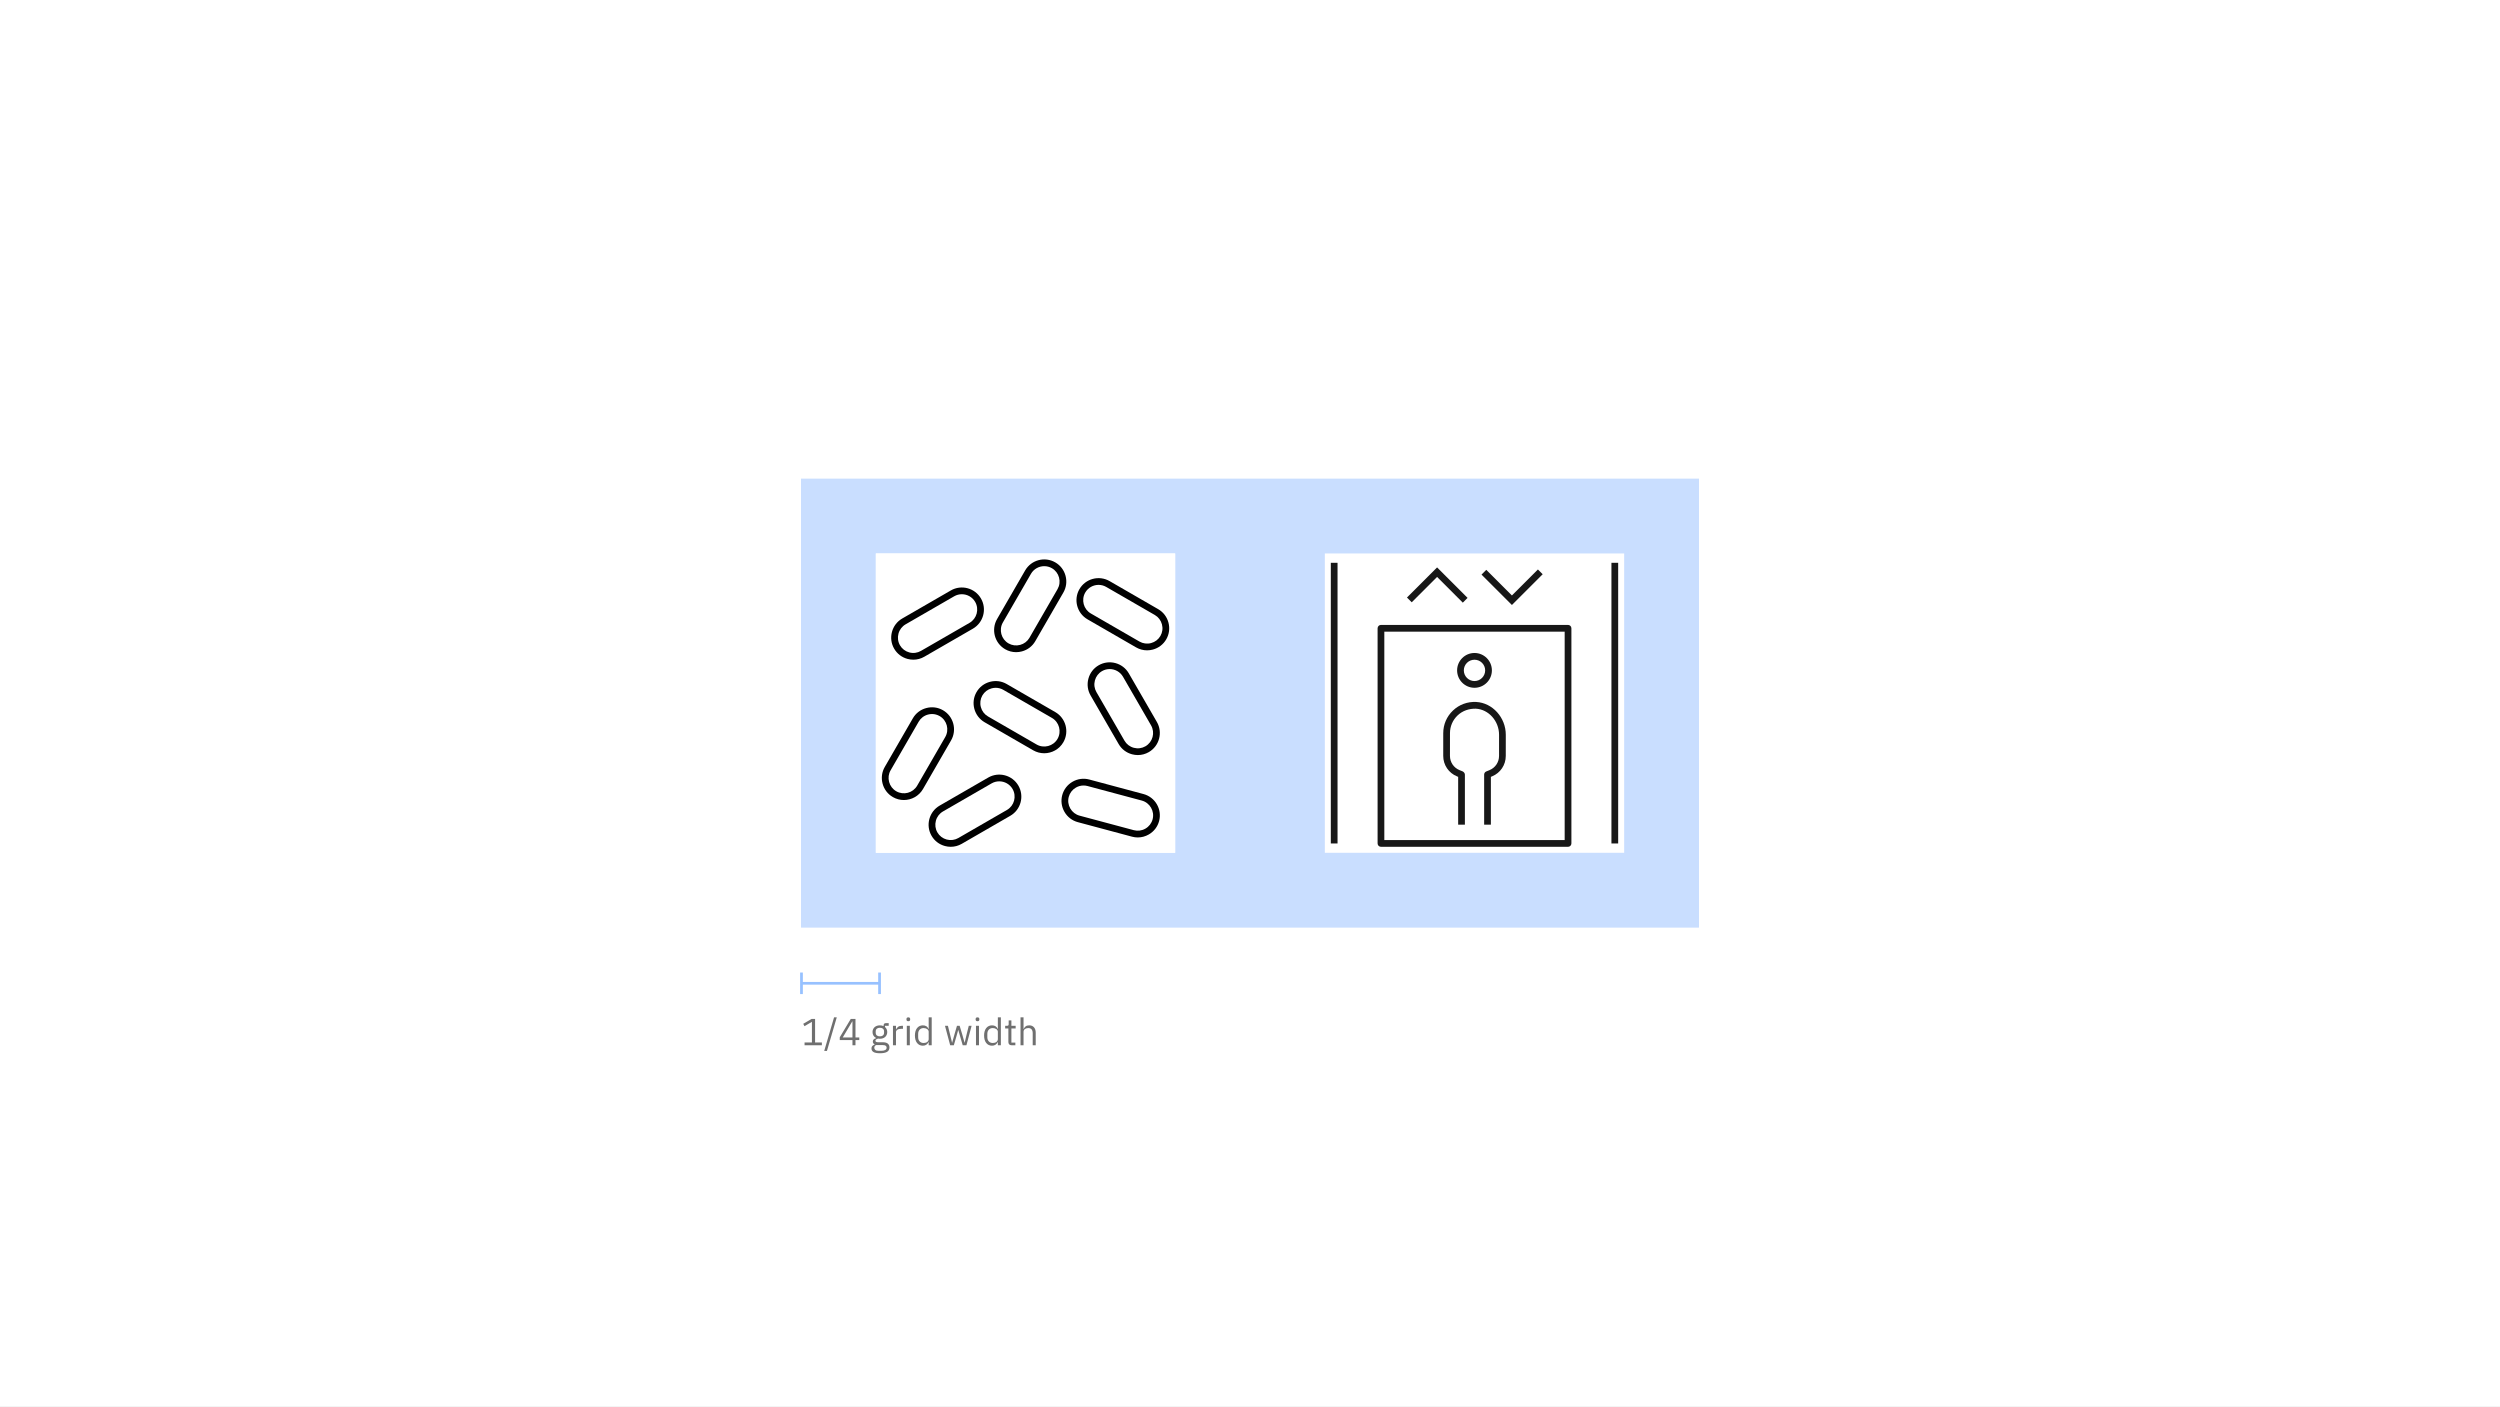
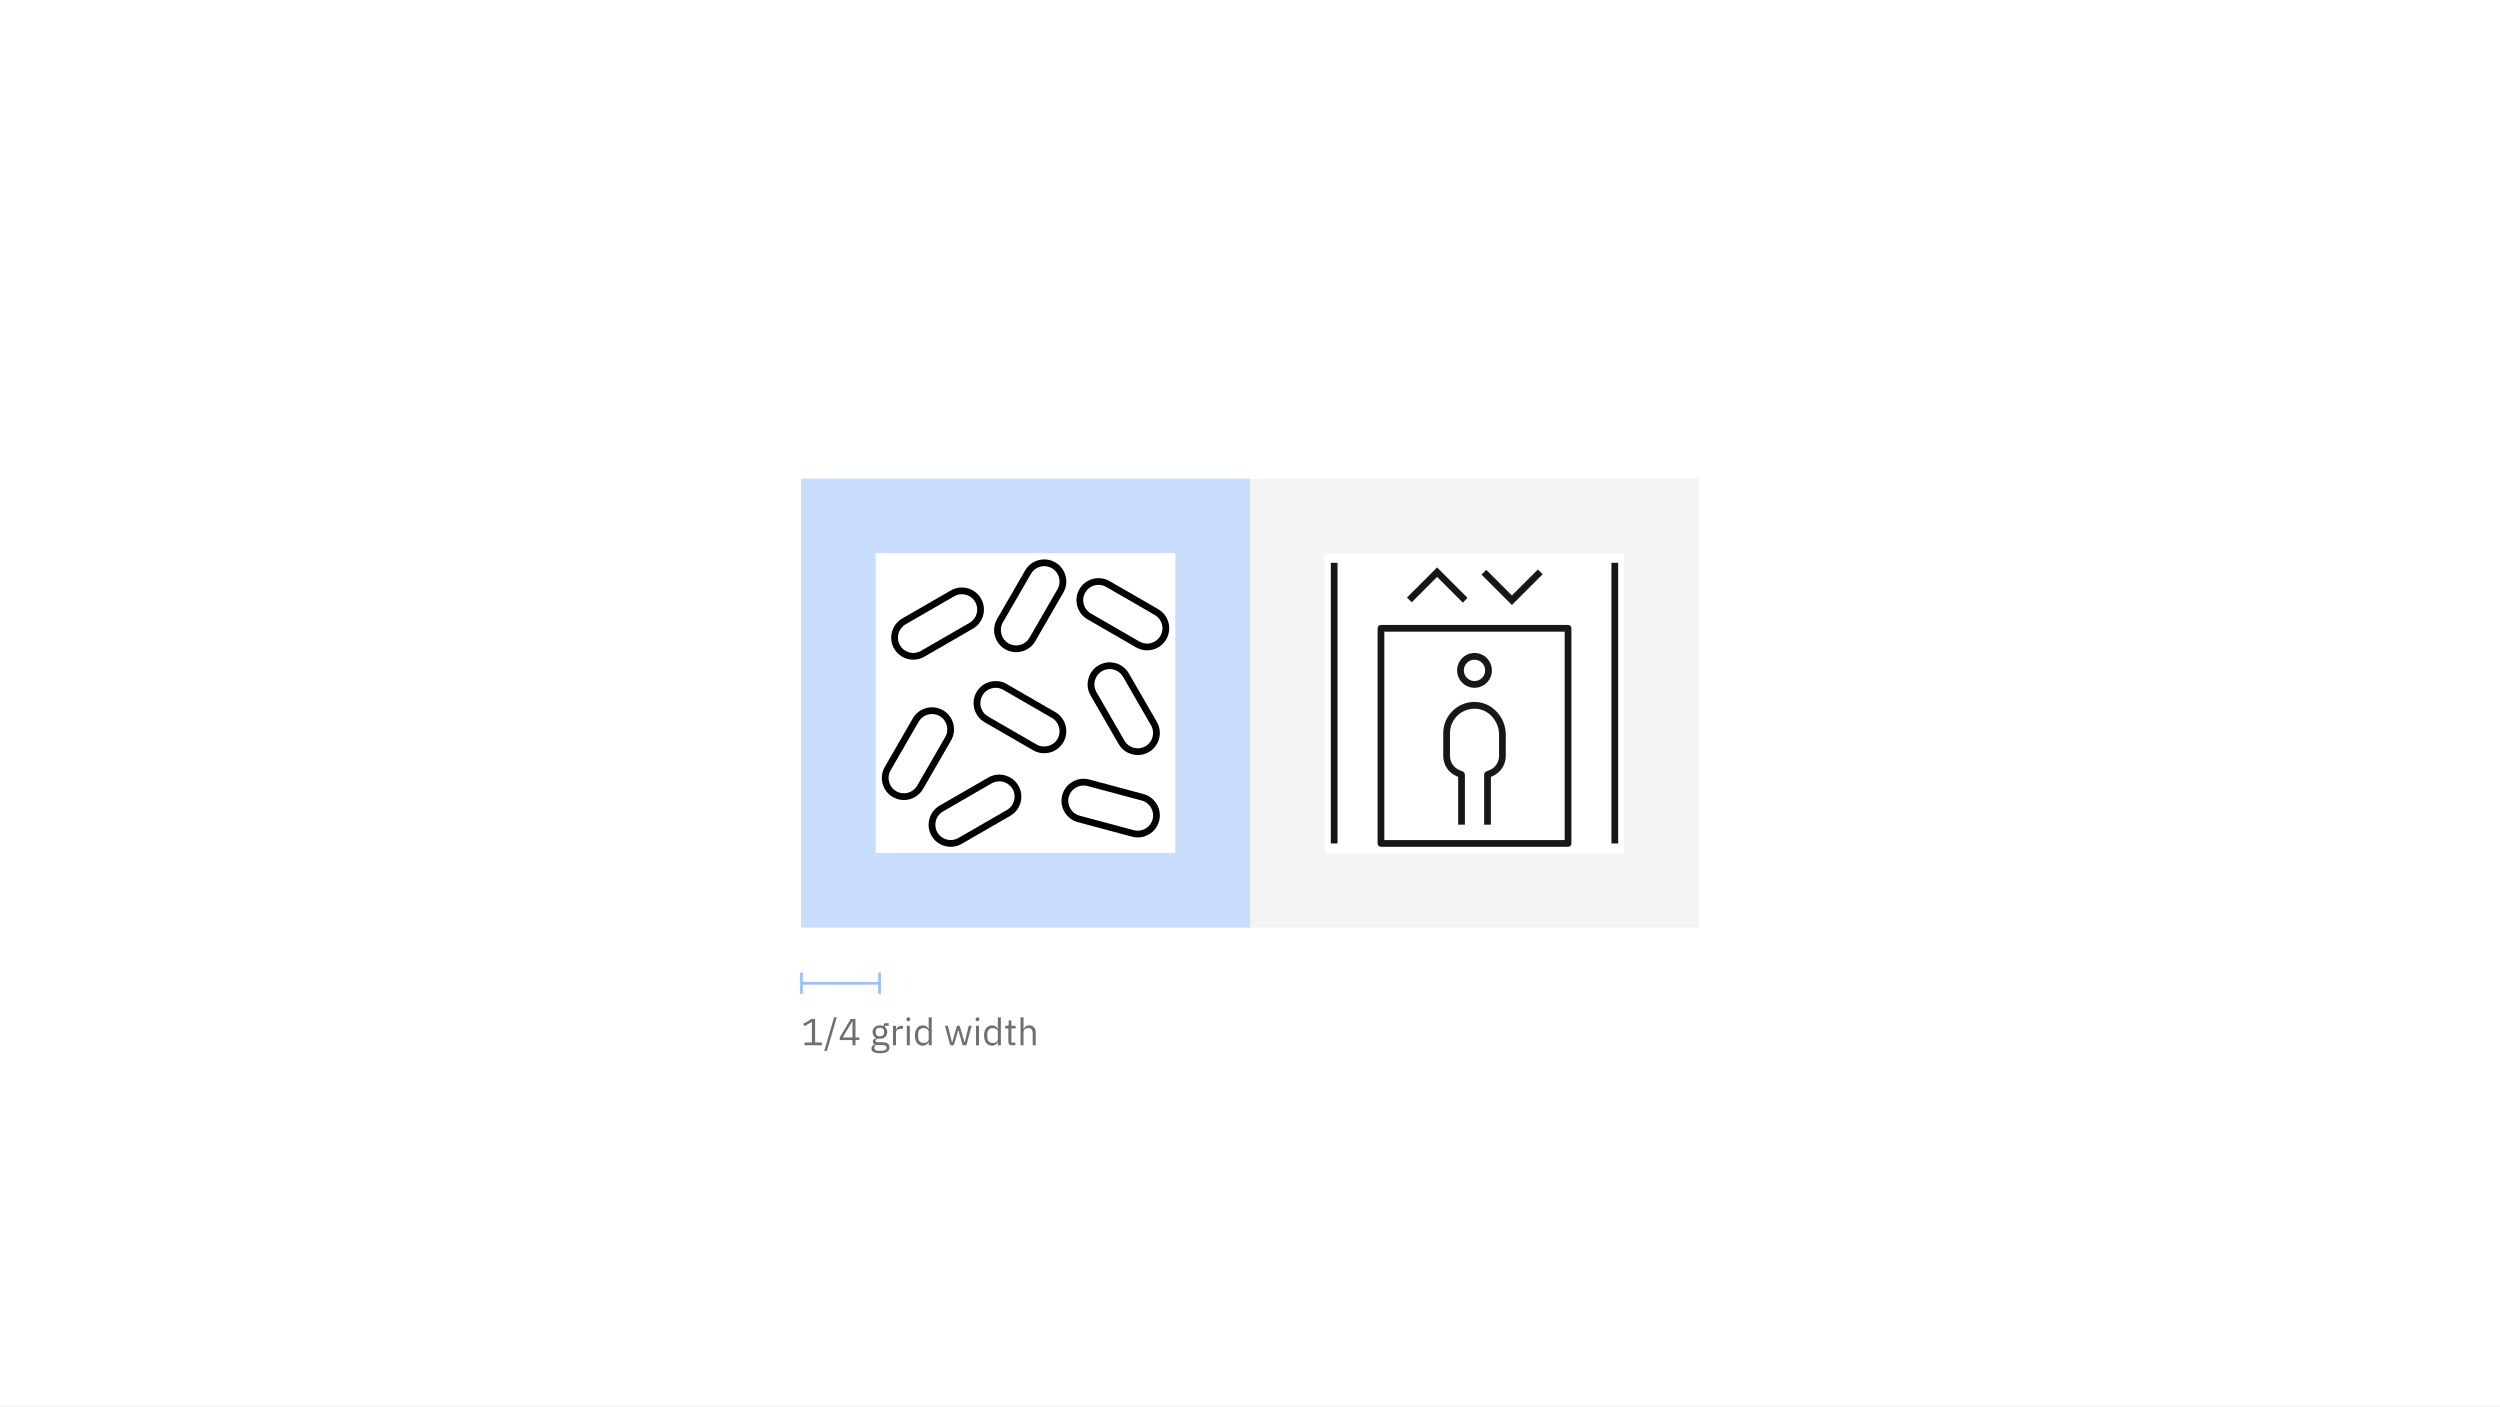
<svg xmlns="http://www.w3.org/2000/svg" width="928px" height="522px" viewBox="0 0 928 522" version="1.1">
  <g id="Artboard-Copy-17" stroke="none" stroke-width="1" fill="none" fill-rule="evenodd">
    <g id="Clearance-example-comp-Copy" fill="#FFFFFF">
      <rect id="Rectangle-3" x="0" y="0" width="928" height="522" />
    </g>
    <g id="Group-24-Copy" transform="translate(214, 136)">
      <polygon id="Fill-1" fill="#FFFFFF" points="0 250 500 250 500 0 0 0" />
      <path d="M111.111,180.556 L222.222,180.556 L222.222,69.444 L111.111,69.444 L111.111,180.556 Z M83.333,41.667 L83.333,55.556 L83.333,69.444 L83.333,180.556 L83.333,194.444 L83.333,208.333 L250,208.333 L250,194.444 L250,180.556 L250,69.444 L250,55.556 L250,41.667 L83.333,41.667 Z" id="Fill-2" fill="#C9DEFF" />
-       <path d="M277.778,180.556 L388.889,180.556 L388.889,69.444 L277.778,69.444 L277.778,180.556 Z M250,41.667 L250,55.556 L250,69.444 L250,180.556 L250,194.444 L250,208.333 L416.667,208.333 L416.667,194.444 L416.667,180.556 L416.667,69.444 L416.667,55.556 L416.667,41.667 L250,41.667 Z" id="Fill-3" fill="#C9DEFF" />
+       <path d="M277.778,180.556 L388.889,180.556 L388.889,69.444 L277.778,69.444 L277.778,180.556 Z M250,41.667 L250,55.556 L250,69.444 L250,180.556 L250,194.444 L250,208.333 L416.667,208.333 L416.667,194.444 L416.667,180.556 L416.667,69.444 L416.667,55.556 L416.667,41.667 L250,41.667 Z" id="Fill-3" fill="#F4F4F4" />
      <polygon id="Fill-4" fill="#FFFFFF" points="111.111 180.559 222.222 180.559 222.222 69.448 111.111 69.448" />
      <g id="Group-23" transform="translate(113.1111, 71.44444)">
        <path d="M60.522,2.717 C58.553,2.717 56.633,3.737 55.581,5.557 L45.164,23.602 C43.595,26.324 44.529,29.814 47.248,31.383 C48.56,32.14 50.095,32.338 51.567,31.942 C53.043,31.55 54.272,30.606 55.025,29.297 L65.442,11.255 C66.199,9.942 66.4,8.411 66.005,6.935 C65.609,5.463 64.671,4.234 63.359,3.477 C62.466,2.96 61.487,2.717 60.522,2.717 M50.067,34.64 C48.65,34.64 47.255,34.272 45.998,33.547 C42.084,31.29 40.741,26.265 43.001,22.352 L53.418,4.31 C55.675,0.397 60.695,-0.95 64.609,1.314 C66.498,2.401 67.852,4.172 68.418,6.29 C68.987,8.411 68.699,10.613 67.609,12.501 L57.192,30.547 C56.102,32.439 54.334,33.79 52.213,34.356 C51.505,34.547 50.782,34.64 50.067,34.64" id="Fill-5" fill="#000000" />
        <path d="M75.111,84.134 C74.125,84.134 73.149,84.391 72.264,84.905 C70.941,85.665 70,86.891 69.608,88.353 C69.215,89.818 69.42,91.349 70.184,92.672 C70.948,93.992 72.17,94.936 73.632,95.328 L73.635,95.328 L93.757,100.717 C95.219,101.103 96.753,100.908 98.073,100.141 C99.396,99.381 100.34,98.155 100.733,96.693 C101.545,93.662 99.736,90.533 96.705,89.717 L76.58,84.328 C76.097,84.2 75.604,84.134 75.111,84.134 M95.233,103.415 C94.524,103.415 93.812,103.322 93.111,103.134 L72.986,97.742 C70.878,97.179 69.115,95.822 68.017,93.919 C66.92,92.019 66.628,89.815 67.191,87.707 C67.757,85.599 69.115,83.835 71.014,82.738 C72.917,81.641 75.122,81.346 77.229,81.912 L97.351,87.304 C101.715,88.474 104.316,92.978 103.146,97.339 C102.583,99.447 101.226,101.21 99.326,102.308 C98.056,103.04 96.653,103.415 95.233,103.415" id="Fill-7" fill="#000000" />
-         <path d="M18.857,57.6 C18.357,57.6 17.857,57.669 17.361,57.801 C15.885,58.193 14.656,59.138 13.902,60.447 L3.486,78.489 C2.725,79.801 2.527,81.332 2.923,82.808 C3.319,84.28 4.257,85.509 5.569,86.266 C8.288,87.836 11.777,86.902 13.347,84.186 L23.764,66.141 C25.333,63.419 24.399,59.93 21.68,58.36 C20.809,57.86 19.84,57.6 18.857,57.6 Z M8.402,89.527 C7.014,89.527 5.604,89.173 4.319,88.43 C2.43,87.343 1.076,85.572 0.51,83.454 C-0.059,81.332 0.229,79.127 1.319,77.242 L11.736,59.197 C12.826,57.305 14.593,55.954 16.715,55.388 C18.833,54.822 21.041,55.107 22.93,56.197 C26.843,58.454 28.187,63.478 25.93,67.391 L15.514,85.433 C13.996,88.058 11.236,89.527 8.402,89.527 Z" id="Fill-9" fill="#000000" />
+         <path d="M18.857,57.6 C18.357,57.6 17.857,57.669 17.361,57.801 C15.885,58.193 14.656,59.138 13.902,60.447 L3.486,78.489 C2.725,79.801 2.527,81.332 2.923,82.808 C3.319,84.28 4.257,85.509 5.569,86.266 C8.288,87.836 11.777,86.902 13.347,84.186 L23.764,66.141 C25.333,63.419 24.399,59.93 21.68,58.36 C20.809,57.86 19.84,57.6 18.857,57.6 L18.857,57.6 Z M8.402,89.527 C7.014,89.527 5.604,89.173 4.319,88.43 C2.43,87.343 1.076,85.572 0.51,83.454 C-0.059,81.332 0.229,79.127 1.319,77.242 L11.736,59.197 C12.826,57.305 14.593,55.954 16.715,55.388 C18.833,54.822 21.041,55.107 22.93,56.197 C26.843,58.454 28.187,63.478 25.93,67.391 L15.514,85.433 C13.996,88.058 11.236,89.527 8.402,89.527 L8.402,89.527 Z" id="Fill-9" fill="#000000" />
        <path d="M84.799,40.911 C83.833,40.911 82.854,41.154 81.962,41.672 C80.649,42.428 79.712,43.658 79.316,45.13 C78.92,46.606 79.118,48.137 79.878,49.449 L90.295,67.491 C91.049,68.8 92.278,69.744 93.753,70.137 C95.226,70.533 96.76,70.335 98.073,69.578 C100.792,68.008 101.726,64.519 100.156,61.797 L89.74,43.751 C88.688,41.932 86.767,40.911 84.799,40.911 M95.253,72.835 C94.538,72.835 93.816,72.741 93.108,72.55 C90.986,71.984 89.219,70.633 88.128,68.741 L77.712,50.696 C76.622,48.81 76.333,46.606 76.903,44.484 C77.469,42.366 78.823,40.595 80.712,39.508 C84.622,37.244 89.646,38.595 91.903,42.505 L102.319,60.547 C104.58,64.46 103.236,69.484 99.323,71.741 C98.066,72.467 96.67,72.835 95.253,72.835" id="Fill-11" fill="#000000" />
        <path d="M29.925,13.133 C28.959,13.133 27.98,13.376 27.088,13.894 L9.043,24.31 C7.734,25.067 6.793,26.297 6.4,27.769 C6.005,29.244 6.202,30.776 6.959,32.088 C7.716,33.397 8.945,34.338 10.421,34.734 C11.893,35.13 13.428,34.932 14.737,34.175 L32.782,23.758 C35.498,22.185 36.435,18.699 34.866,15.974 C33.814,14.154 31.893,13.133 29.925,13.133 M11.918,37.432 C11.202,37.432 10.484,37.338 9.772,37.147 C7.654,36.581 5.886,35.227 4.796,33.335 C3.702,31.449 3.418,29.244 3.984,27.123 C4.553,25.005 5.907,23.234 7.793,22.147 L25.838,11.731 C29.748,9.467 34.772,10.817 37.029,14.727 C39.289,18.64 37.942,23.661 34.032,25.922 L15.987,36.338 C14.734,37.064 13.338,37.432 11.918,37.432" id="Fill-13" fill="#000000" />
        <path d="M43.81,82.588 C42.845,82.588 41.866,82.831 40.97,83.348 L22.928,93.765 C21.619,94.522 20.678,95.751 20.286,97.223 C19.89,98.699 20.088,100.23 20.845,101.543 C21.602,102.852 22.831,103.793 24.303,104.189 C25.779,104.584 27.314,104.383 28.623,103.63 L46.665,93.213 C49.383,91.64 50.321,88.154 48.751,85.428 C47.696,83.609 45.779,82.588 43.81,82.588 M25.803,106.886 C25.088,106.886 24.369,106.793 23.658,106.602 C21.536,106.036 19.769,104.682 18.678,102.789 C17.588,100.9 17.3,98.699 17.869,96.577 C18.439,94.459 19.793,92.689 21.678,91.602 L39.72,81.185 C43.63,78.925 48.654,80.268 50.915,84.182 C53.175,88.095 51.828,93.116 47.915,95.376 L29.873,105.793 C28.619,106.518 27.224,106.886 25.803,106.886" id="Fill-15" fill="#000000" />
        <path d="M80.674,9.661 C78.705,9.661 76.789,10.682 75.733,12.501 C74.164,15.227 75.101,18.713 77.82,20.286 L95.861,30.703 C97.17,31.456 98.709,31.658 100.181,31.262 C101.653,30.866 102.882,29.925 103.639,28.616 C104.396,27.303 104.598,25.772 104.198,24.297 C103.806,22.824 102.865,21.595 101.556,20.838 L83.514,10.422 C82.618,9.904 81.639,9.661 80.674,9.661 M98.681,33.96 C97.261,33.96 95.865,33.592 94.611,32.866 L76.57,22.449 C72.657,20.189 71.309,15.168 73.57,11.255 C75.827,7.342 80.848,5.998 84.764,8.258 L102.806,18.675 C104.691,19.762 106.049,21.533 106.615,23.651 C107.184,25.772 106.896,27.977 105.806,29.863 C104.716,31.755 102.948,33.109 100.827,33.675 C100.115,33.866 99.396,33.96 98.681,33.96" id="Fill-17" fill="#000000" />
        <path d="M42.495,47.866 C41.995,47.866 41.495,47.935 40.998,48.067 C39.526,48.459 38.297,49.4 37.54,50.709 C36.783,52.022 36.585,53.557 36.981,55.029 C37.373,56.501 38.314,57.734 39.623,58.491 L57.665,68.907 C60.387,70.477 63.877,69.539 65.446,66.824 C67.016,64.102 66.078,60.612 63.359,59.043 L45.318,48.626 C44.446,48.123 43.481,47.866 42.495,47.866 M60.502,72.164 C59.109,72.164 57.703,71.81 56.415,71.07 L38.373,60.654 C36.488,59.564 35.134,57.793 34.564,55.675 C33.995,53.557 34.283,51.352 35.373,49.463 C36.464,47.57 38.231,46.216 40.352,45.65 C42.474,45.084 44.679,45.369 46.568,46.463 L64.609,56.88 C68.523,59.136 69.87,64.157 67.609,68.07 C66.092,70.695 63.335,72.164 60.502,72.164" id="Fill-19" fill="#000000" />
-         <path d="M226.304,80.92 L226.727,80.746 C229.828,79.486 231.832,76.507 231.832,73.163 L231.839,65.309 C231.845,58.909 226.918,53.444 220.856,53.125 C217.606,52.972 214.571,54.083 212.241,56.291 C209.905,58.507 208.62,61.496 208.62,64.715 L208.616,73.145 C208.613,76.503 210.623,79.486 213.738,80.746 L214.158,80.92 L214.158,98.663 L216.658,98.663 L216.658,80.086 C216.658,79.576 216.224,79.052 215.748,78.861 L214.672,78.427 C212.509,77.552 211.113,75.482 211.113,73.145 L211.12,64.715 C211.12,62.191 212.127,59.847 213.96,58.107 C215.793,56.371 218.22,55.559 220.724,55.621 C225.477,55.871 229.342,60.215 229.339,65.309 L229.335,73.163 C229.332,75.489 227.939,77.555 225.786,78.43 L224.585,78.92 C224.113,79.111 223.804,79.569 223.804,80.08 L223.804,98.663 L226.304,98.663 L226.304,80.92 Z M186.748,104.385 L253.693,104.385 L253.693,27.027 L186.748,27.027 L186.748,104.385 Z M256.193,105.639 L256.193,25.777 C256.193,25.086 255.634,24.527 254.946,24.527 L185.502,24.527 C184.811,24.527 184.252,25.086 184.252,25.777 L184.252,105.639 C184.252,106.33 184.811,106.889 185.502,106.889 L254.946,106.889 C255.634,106.889 256.193,106.33 256.193,105.639 Z M224.182,41.402 C224.182,43.586 222.405,45.361 220.224,45.361 C218.04,45.361 216.262,43.586 216.262,41.402 C216.262,39.218 218.04,37.444 220.224,37.444 C222.405,37.444 224.182,39.218 224.182,41.402 Z M226.679,41.402 C226.679,37.843 223.783,34.944 220.224,34.944 C216.661,34.944 213.766,37.843 213.766,41.402 C213.766,44.965 216.661,47.861 220.224,47.861 C223.783,47.861 226.679,44.965 226.679,41.402 Z M217.651,14.493 L206.335,3.177 L195.155,14.357 L196.922,16.128 L206.335,6.711 L215.884,16.264 L217.651,14.493 Z M245.533,5.711 L243.766,3.941 L234.113,13.593 L224.595,4.076 L222.828,5.847 L234.113,17.128 L245.533,5.711 Z M271.054,105.639 L273.554,105.639 L273.554,1.472 L271.054,1.472 L271.054,105.639 Z M166.887,105.639 L169.387,105.639 L169.387,1.472 L166.887,1.472 L166.887,105.639 Z" id="Fill-21" fill="#171717" />
+         <path d="M226.304,80.92 L226.727,80.746 C229.828,79.486 231.832,76.507 231.832,73.163 L231.839,65.309 C231.845,58.909 226.918,53.444 220.856,53.125 C217.606,52.972 214.571,54.083 212.241,56.291 C209.905,58.507 208.62,61.496 208.62,64.715 L208.616,73.145 C208.613,76.503 210.623,79.486 213.738,80.746 L214.158,80.92 L214.158,98.663 L216.658,98.663 L216.658,80.086 C216.658,79.576 216.224,79.052 215.748,78.861 L214.672,78.427 C212.509,77.552 211.113,75.482 211.113,73.145 L211.12,64.715 C211.12,62.191 212.127,59.847 213.96,58.107 C215.793,56.371 218.22,55.559 220.724,55.621 C225.477,55.871 229.342,60.215 229.339,65.309 L229.335,73.163 C229.332,75.489 227.939,77.555 225.786,78.43 L224.585,78.92 C224.113,79.111 223.804,79.569 223.804,80.08 L223.804,98.663 L226.304,98.663 L226.304,80.92 Z M186.748,104.385 L253.693,104.385 L253.693,27.027 L186.748,27.027 L186.748,104.385 Z M256.193,105.639 L256.193,25.777 C256.193,25.086 255.634,24.527 254.946,24.527 L185.502,24.527 C184.811,24.527 184.252,25.086 184.252,25.777 L184.252,105.639 C184.252,106.33 184.811,106.889 185.502,106.889 L254.946,106.889 C255.634,106.889 256.193,106.33 256.193,105.639 L256.193,105.639 Z M224.182,41.402 C224.182,43.586 222.405,45.361 220.224,45.361 C218.04,45.361 216.262,43.586 216.262,41.402 C216.262,39.218 218.04,37.444 220.224,37.444 C222.405,37.444 224.182,39.218 224.182,41.402 L224.182,41.402 Z M226.679,41.402 C226.679,37.843 223.783,34.944 220.224,34.944 C216.661,34.944 213.766,37.843 213.766,41.402 C213.766,44.965 216.661,47.861 220.224,47.861 C223.783,47.861 226.679,44.965 226.679,41.402 L226.679,41.402 Z M217.651,14.493 L206.335,3.177 L195.155,14.357 L196.922,16.128 L206.335,6.711 L215.884,16.264 L217.651,14.493 Z M245.533,5.711 L243.766,3.941 L234.113,13.593 L224.595,4.076 L222.828,5.847 L234.113,17.128 L245.533,5.711 Z M271.054,105.639 L273.554,105.639 L273.554,1.472 L271.054,1.472 L271.054,105.639 Z M166.887,105.639 L169.387,105.639 L169.387,1.472 L166.887,1.472 L166.887,105.639 Z" id="Fill-21" fill="#171717" />
      </g>
    </g>
-     <path d="M298.017,365.5 L298.017,369 L297,369 L297,361 L298.017,361 L298.017,364.5 L325.983,364.5 L325.983,361 L327,361 L327,369 L325.983,369 L325.983,365.5 L298.017,365.5 Z" id="Combined-Shape-Copy-7" fill="#97C1FF" fill-rule="nonzero" />
+     <path d="M298.017,369 L297,369 L297,361 L298.017,361 L298.016,364.499 L325.983,364.499 L325.983,361 L327,361 L327,369 L325.983,369 L325.983,365.499 L298.016,365.499 L298.017,369 Z" id="Combined-Shape-Copy-7" fill="#97C1FF" fill-rule="nonzero" />
    <path d="M298.653,388 L298.653,386.964 L301.383,386.964 L301.383,379.292 L298.625,380.93 L298.163,380.034 L301.271,378.228 L302.559,378.228 L302.559,386.964 L305.079,386.964 L305.079,388 L298.653,388 Z M305.947,390.114 L309.601,377.64 L310.609,377.64 L306.955,390.114 L305.947,390.114 Z M316.433,388 L316.433,386.082 L311.715,386.082 L311.715,385.046 L315.803,378.228 L317.553,378.228 L317.553,385.102 L318.967,385.102 L318.967,386.082 L317.553,386.082 L317.553,388 L316.433,388 Z M312.821,385.102 L316.433,385.102 L316.433,379.138 L316.363,379.138 L312.821,385.102 Z M330.167,388.798 C330.167,389.545 329.875,390.093 329.292,390.443 C328.709,390.793 327.834,390.968 326.667,390.968 C325.538,390.968 324.726,390.814 324.231,390.506 C323.736,390.198 323.489,389.759 323.489,389.19 C323.489,388.798 323.592,388.492 323.797,388.273 C324.002,388.054 324.282,387.893 324.637,387.79 L324.637,387.636 C324.208,387.431 323.993,387.095 323.993,386.628 C323.993,386.264 324.11,385.986 324.343,385.795 C324.576,385.604 324.875,385.461 325.239,385.368 L325.239,385.312 C324.81,385.107 324.476,384.813 324.238,384.43 C324,384.047 323.881,383.604 323.881,383.1 C323.881,382.736 323.946,382.4 324.077,382.092 C324.208,381.784 324.392,381.52 324.63,381.301 C324.868,381.082 325.153,380.911 325.484,380.79 C325.815,380.669 326.186,380.608 326.597,380.608 C327.11,380.608 327.568,380.701 327.969,380.888 L327.969,380.762 C327.969,380.482 328.034,380.249 328.165,380.062 C328.296,379.875 328.51,379.787 328.809,379.796 L329.887,379.796 L329.887,380.776 L328.515,380.776 L328.515,381.238 C328.776,381.462 328.979,381.73 329.124,382.043 C329.269,382.356 329.341,382.708 329.341,383.1 C329.341,383.464 329.276,383.8 329.145,384.108 C329.014,384.416 328.83,384.68 328.592,384.899 C328.354,385.118 328.067,385.289 327.731,385.41 C327.395,385.531 327.022,385.592 326.611,385.592 C326.378,385.592 326.144,385.569 325.911,385.522 C325.668,385.587 325.449,385.683 325.253,385.809 C325.057,385.935 324.959,386.11 324.959,386.334 C324.959,386.549 325.062,386.693 325.267,386.768 C325.472,386.843 325.738,386.88 326.065,386.88 L327.605,386.88 C328.501,386.88 329.152,387.05 329.558,387.391 C329.964,387.732 330.167,388.201 330.167,388.798 Z M329.117,388.882 C329.117,388.593 329.007,388.362 328.788,388.189 C328.569,388.016 328.179,387.93 327.619,387.93 L325.211,387.93 C324.763,388.135 324.539,388.462 324.539,388.91 C324.539,389.227 324.658,389.498 324.896,389.722 C325.134,389.946 325.538,390.058 326.107,390.058 L327.143,390.058 C327.768,390.058 328.254,389.96 328.599,389.764 C328.944,389.568 329.117,389.274 329.117,388.882 Z M326.611,384.696 C327.087,384.696 327.465,384.582 327.745,384.353 C328.025,384.124 328.165,383.772 328.165,383.296 L328.165,382.904 C328.165,382.428 328.025,382.076 327.745,381.847 C327.465,381.618 327.087,381.504 326.611,381.504 C326.135,381.504 325.757,381.618 325.477,381.847 C325.197,382.076 325.057,382.428 325.057,382.904 L325.057,383.296 C325.057,383.772 325.197,384.124 325.477,384.353 C325.757,384.582 326.135,384.696 326.611,384.696 Z M331.469,388 L331.469,380.776 L332.589,380.776 L332.589,382.106 L332.659,382.106 C332.79,381.761 333.023,381.453 333.359,381.182 C333.695,380.911 334.157,380.776 334.745,380.776 L335.179,380.776 L335.179,381.896 L334.521,381.896 C333.914,381.896 333.441,382.01 333.1,382.239 C332.759,382.468 332.589,382.755 332.589,383.1 L332.589,388 L331.469,388 Z M337.167,379.082 C336.924,379.082 336.749,379.024 336.642,378.907 C336.535,378.79 336.481,378.639 336.481,378.452 L336.481,378.27 C336.481,378.083 336.535,377.932 336.642,377.815 C336.749,377.698 336.924,377.64 337.167,377.64 C337.41,377.64 337.585,377.698 337.692,377.815 C337.799,377.932 337.853,378.083 337.853,378.27 L337.853,378.452 C337.853,378.639 337.799,378.79 337.692,378.907 C337.585,379.024 337.41,379.082 337.167,379.082 Z M336.607,380.776 L337.727,380.776 L337.727,388 L336.607,388 L336.607,380.776 Z M344.727,386.824 L344.671,386.824 C344.232,387.72 343.528,388.168 342.557,388.168 C342.109,388.168 341.703,388.079 341.339,387.902 C340.975,387.725 340.665,387.473 340.408,387.146 C340.151,386.819 339.955,386.423 339.82,385.956 C339.685,385.489 339.617,384.967 339.617,384.388 C339.617,383.809 339.685,383.287 339.82,382.82 C339.955,382.353 340.151,381.957 340.408,381.63 C340.665,381.303 340.975,381.051 341.339,380.874 C341.703,380.697 342.109,380.608 342.557,380.608 C343.061,380.608 343.493,380.718 343.852,380.937 C344.211,381.156 344.484,381.495 344.671,381.952 L344.727,381.952 L344.727,377.64 L345.847,377.64 L345.847,388 L344.727,388 L344.727,386.824 Z M342.865,387.16 C343.117,387.16 343.357,387.127 343.586,387.062 C343.815,386.997 344.013,386.901 344.181,386.775 C344.349,386.649 344.482,386.495 344.58,386.313 C344.678,386.131 344.727,385.923 344.727,385.69 L344.727,383.002 C344.727,382.806 344.678,382.622 344.58,382.449 C344.482,382.276 344.349,382.129 344.181,382.008 C344.013,381.887 343.815,381.791 343.586,381.721 C343.357,381.651 343.117,381.616 342.865,381.616 C342.23,381.616 341.731,381.814 341.367,382.211 C341.003,382.608 340.821,383.128 340.821,383.772 L340.821,385.004 C340.821,385.648 341.003,386.168 341.367,386.565 C341.731,386.962 342.23,387.16 342.865,387.16 Z M350.775,380.776 L351.867,380.776 L352.637,383.898 L353.407,387.062 L353.435,387.062 L354.317,383.898 L355.227,380.776 L356.221,380.776 L357.159,383.898 L358.055,387.062 L358.083,387.062 L358.825,383.898 L359.609,380.776 L360.659,380.776 L358.741,388 L357.355,388 L356.347,384.528 L355.717,382.33 L355.689,382.33 L355.073,384.528 L354.065,388 L352.707,388 L350.775,380.776 Z M362.843,379.082 C362.6,379.082 362.425,379.024 362.318,378.907 C362.211,378.79 362.157,378.639 362.157,378.452 L362.157,378.27 C362.157,378.083 362.211,377.932 362.318,377.815 C362.425,377.698 362.6,377.64 362.843,377.64 C363.086,377.64 363.261,377.698 363.368,377.815 C363.475,377.932 363.529,378.083 363.529,378.27 L363.529,378.452 C363.529,378.639 363.475,378.79 363.368,378.907 C363.261,379.024 363.086,379.082 362.843,379.082 Z M362.283,380.776 L363.403,380.776 L363.403,388 L362.283,388 L362.283,380.776 Z M370.403,386.824 L370.347,386.824 C369.908,387.72 369.204,388.168 368.233,388.168 C367.785,388.168 367.379,388.079 367.015,387.902 C366.651,387.725 366.341,387.473 366.084,387.146 C365.827,386.819 365.631,386.423 365.496,385.956 C365.361,385.489 365.293,384.967 365.293,384.388 C365.293,383.809 365.361,383.287 365.496,382.82 C365.631,382.353 365.827,381.957 366.084,381.63 C366.341,381.303 366.651,381.051 367.015,380.874 C367.379,380.697 367.785,380.608 368.233,380.608 C368.737,380.608 369.169,380.718 369.528,380.937 C369.887,381.156 370.16,381.495 370.347,381.952 L370.403,381.952 L370.403,377.64 L371.523,377.64 L371.523,388 L370.403,388 L370.403,386.824 Z M368.541,387.16 C368.793,387.16 369.033,387.127 369.262,387.062 C369.491,386.997 369.689,386.901 369.857,386.775 C370.025,386.649 370.158,386.495 370.256,386.313 C370.354,386.131 370.403,385.923 370.403,385.69 L370.403,383.002 C370.403,382.806 370.354,382.622 370.256,382.449 C370.158,382.276 370.025,382.129 369.857,382.008 C369.689,381.887 369.491,381.791 369.262,381.721 C369.033,381.651 368.793,381.616 368.541,381.616 C367.906,381.616 367.407,381.814 367.043,382.211 C366.679,382.608 366.497,383.128 366.497,383.772 L366.497,385.004 C366.497,385.648 366.679,386.168 367.043,386.565 C367.407,386.962 367.906,387.16 368.541,387.16 Z M375.499,388 C375.107,388 374.811,387.89 374.61,387.671 C374.409,387.452 374.309,387.165 374.309,386.81 L374.309,381.756 L373.119,381.756 L373.119,380.776 L373.791,380.776 C374.034,380.776 374.199,380.727 374.288,380.629 C374.377,380.531 374.421,380.361 374.421,380.118 L374.421,378.774 L375.429,378.774 L375.429,380.776 L377.011,380.776 L377.011,381.756 L375.429,381.756 L375.429,387.02 L376.899,387.02 L376.899,388 L375.499,388 Z M378.817,377.64 L379.937,377.64 L379.937,381.952 L379.993,381.952 C380.17,381.541 380.42,381.215 380.742,380.972 C381.064,380.729 381.496,380.608 382.037,380.608 C382.784,380.608 383.374,380.848 383.808,381.329 C384.242,381.81 384.459,382.489 384.459,383.366 L384.459,388 L383.339,388 L383.339,383.562 C383.339,382.265 382.793,381.616 381.701,381.616 C381.477,381.616 381.26,381.644 381.05,381.7 C380.84,381.756 380.651,381.84 380.483,381.952 C380.315,382.064 380.182,382.206 380.084,382.379 C379.986,382.552 379.937,382.755 379.937,382.988 L379.937,388 L378.817,388 L378.817,377.64 Z" id="1/4-grid-width-copy-3" fill="#6F6F6F" />
  </g>
</svg>
